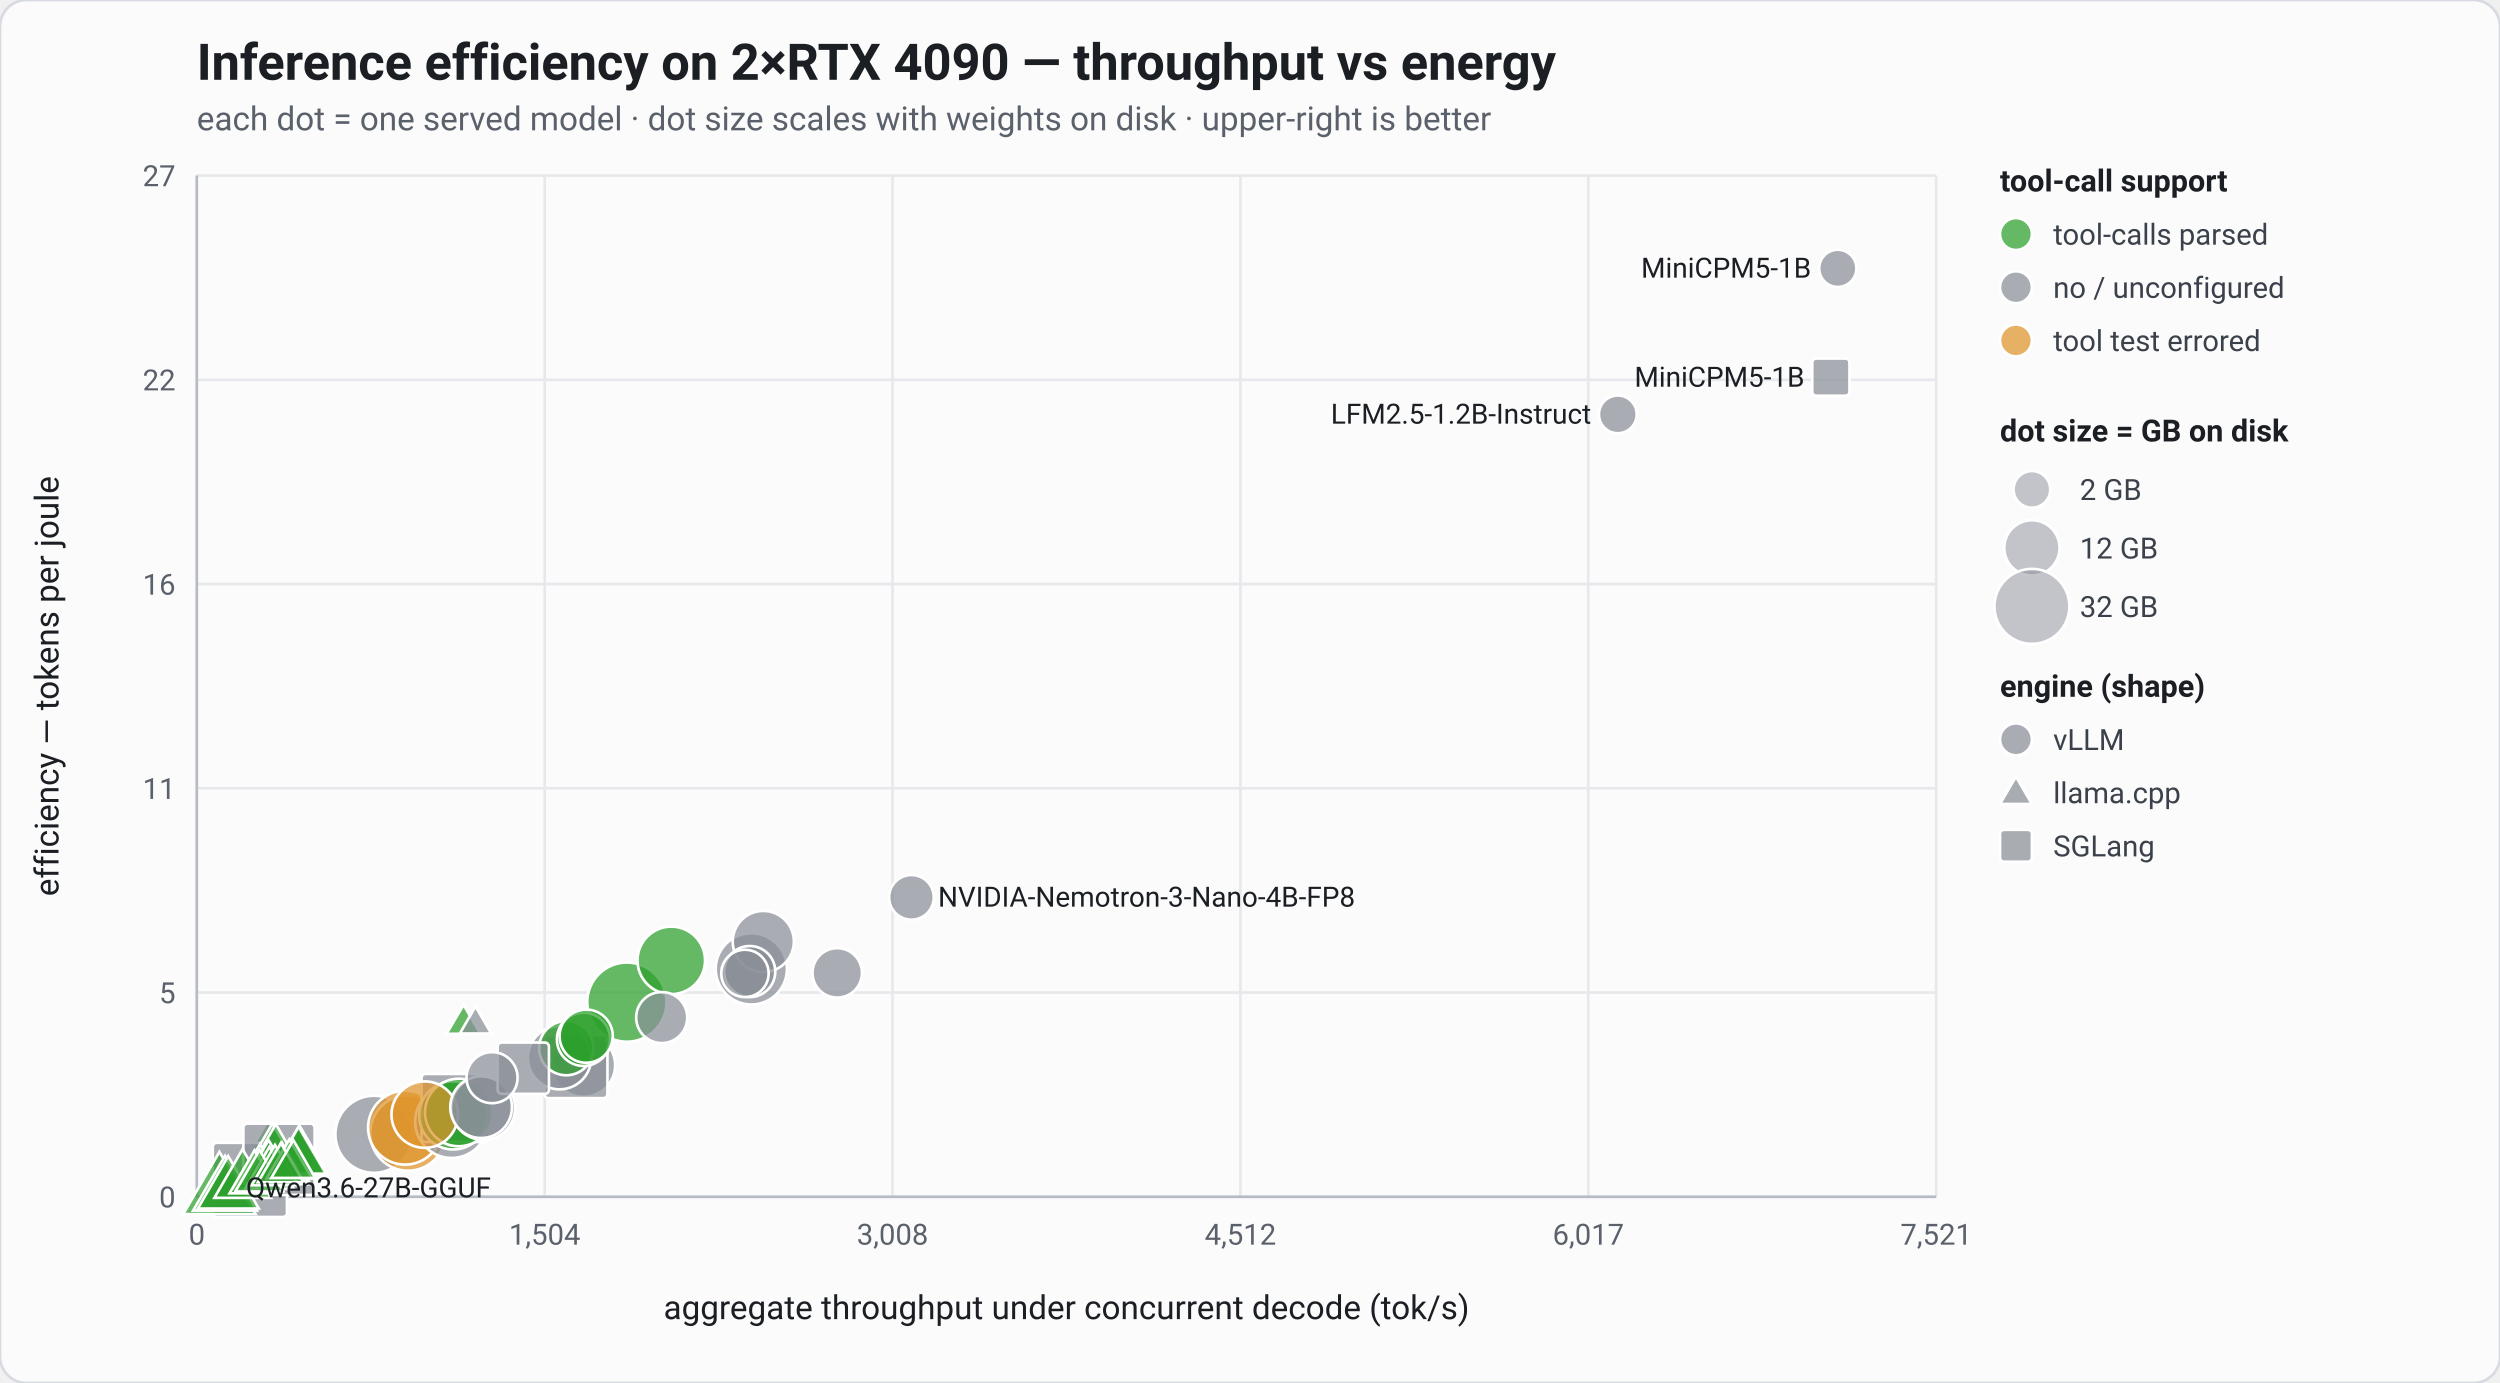
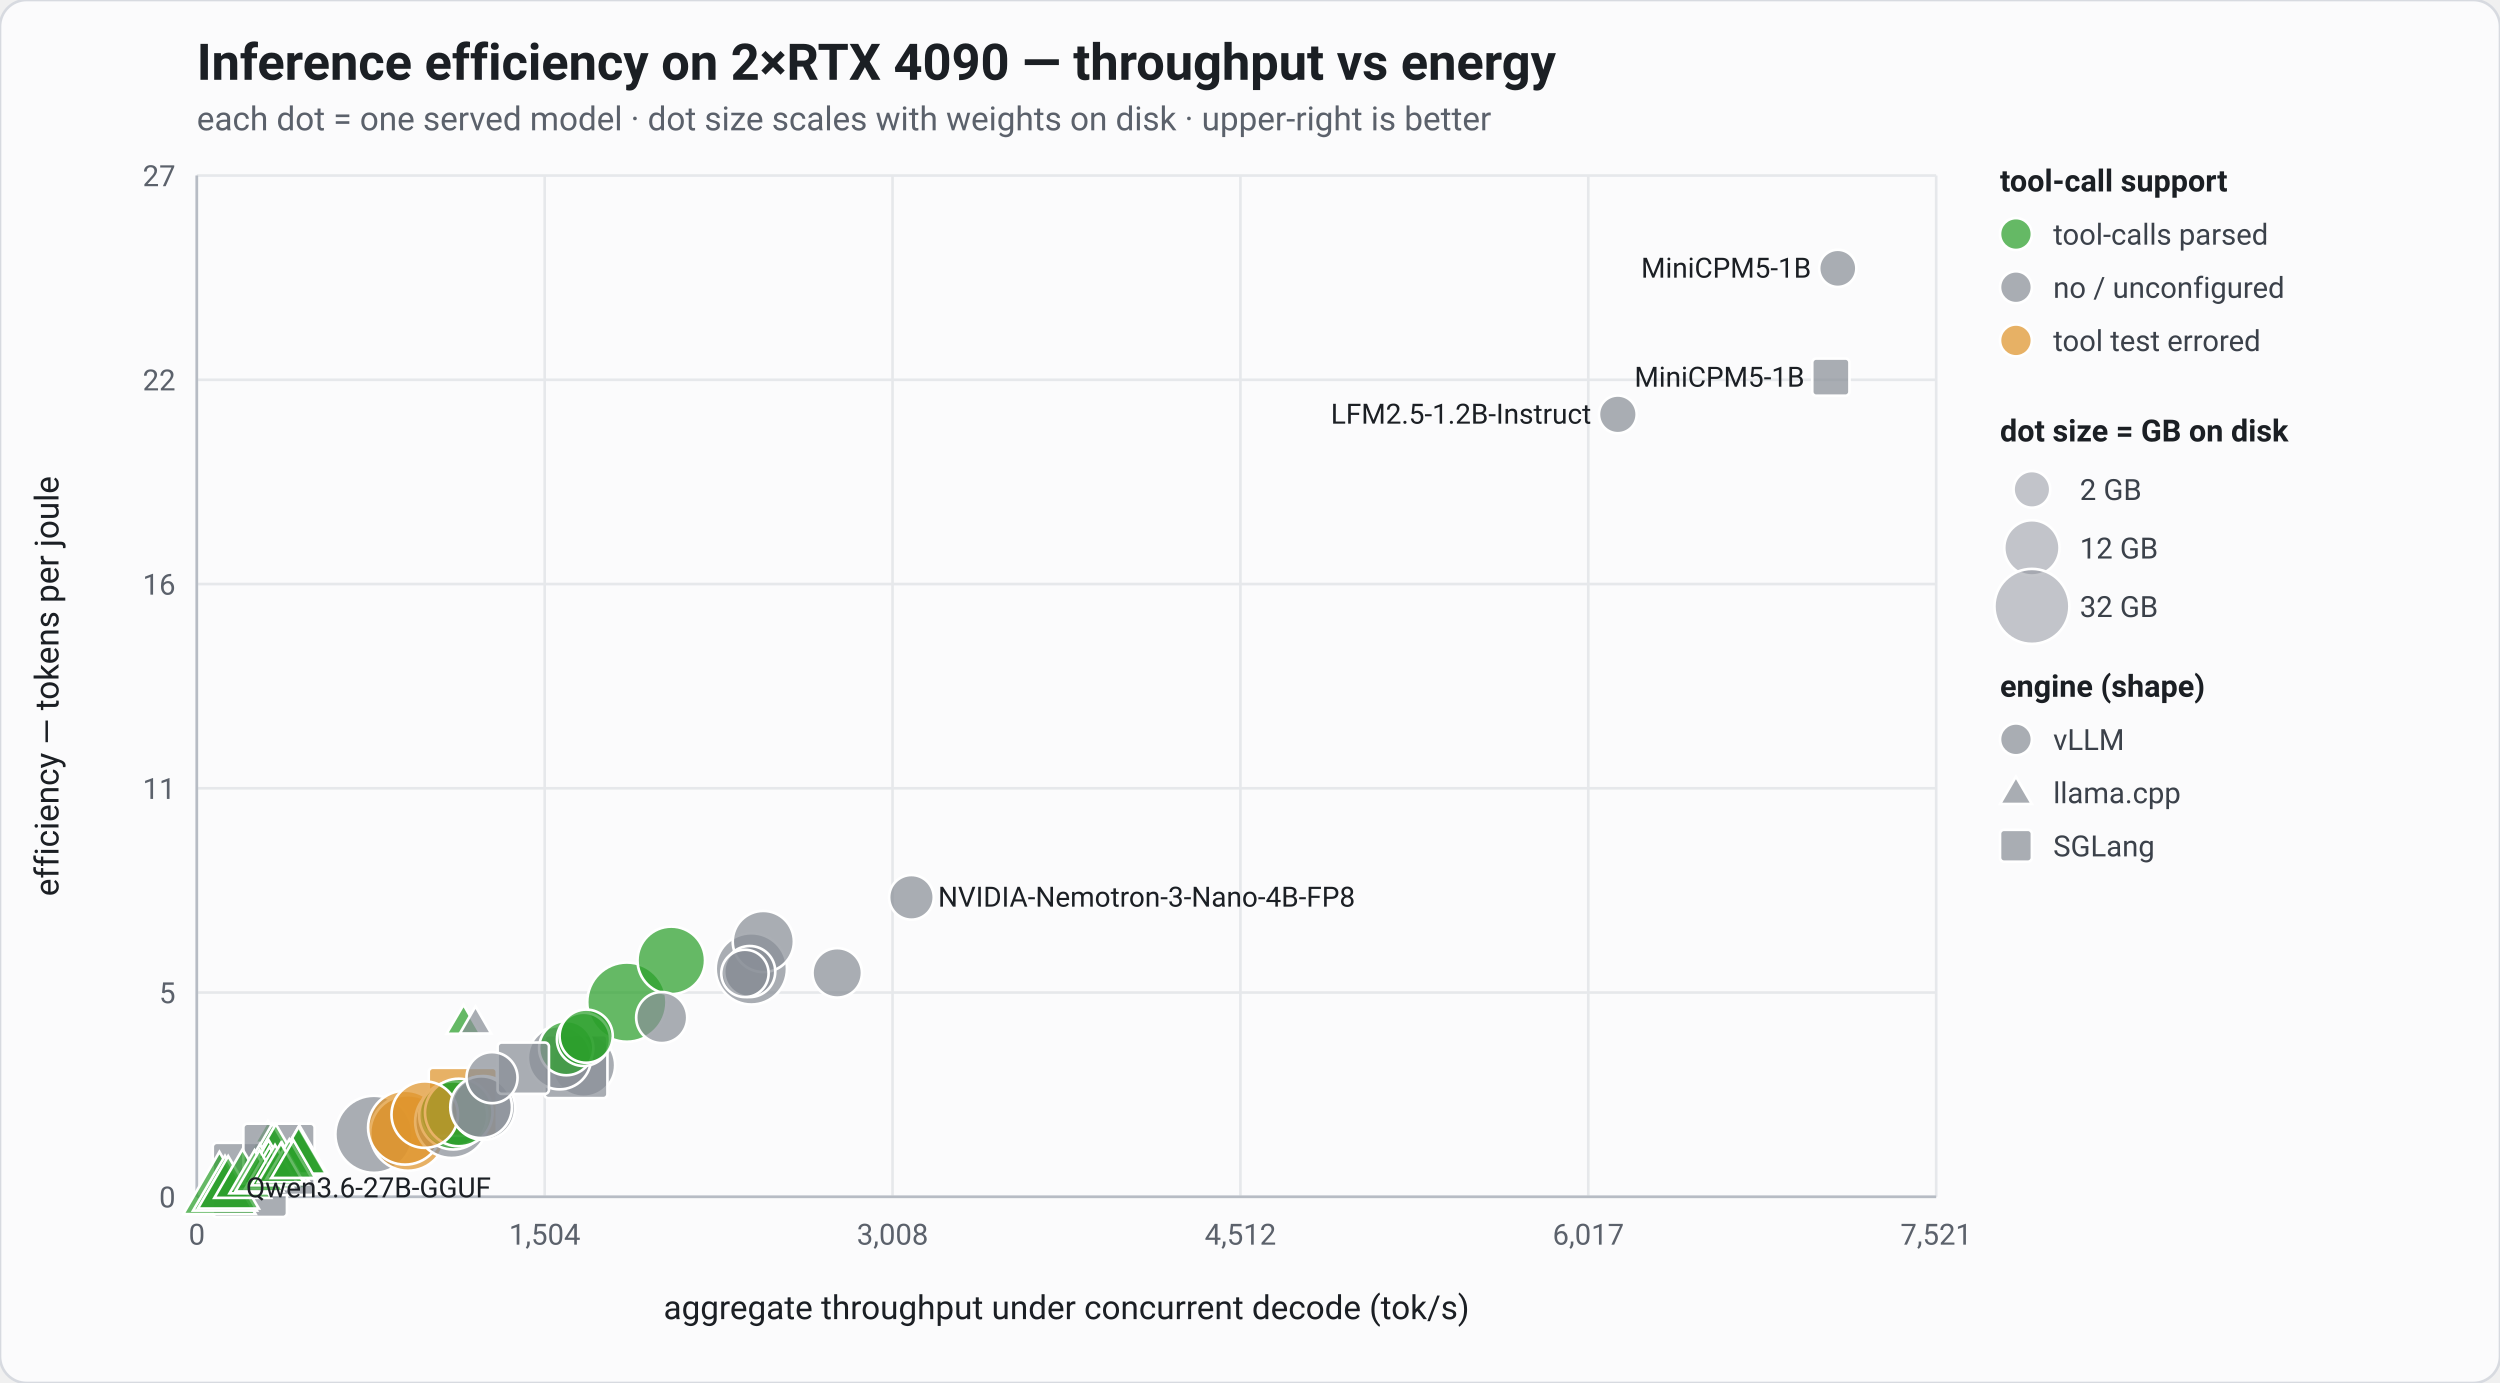
<svg xmlns="http://www.w3.org/2000/svg" width="940" height="520" viewBox="0 0 940 520" font-family="-apple-system,Segoe UI,Roboto,sans-serif">
  <rect x="0" y="0" width="940" height="520" rx="10" fill="#fbfbfc" stroke="#d7dae0" />
  <text x="74" y="30" font-size="19" font-weight="700" fill="#1b1f24">Inference efficiency on 2×RTX 4090 — throughput vs energy</text>
  <text x="74" y="49" font-size="12.5" fill="#5b616b">each dot = one served model · dot size scales with weights on disk · upper-right is better</text>
  <line x1="74.0" y1="66" x2="74.0" y2="450" stroke="#e6e8eb" />
  <text x="74.0" y="468" font-size="11" fill="#5b616b" text-anchor="middle">0</text>
  <line x1="74" y1="450.0" x2="728" y2="450.0" stroke="#e6e8eb" />
  <text x="66" y="454.0" font-size="11" fill="#5b616b" text-anchor="end">0</text>
  <line x1="204.8" y1="66" x2="204.8" y2="450" stroke="#e6e8eb" />
  <text x="204.8" y="468" font-size="11" fill="#5b616b" text-anchor="middle">1,504</text>
  <line x1="74" y1="373.2" x2="728" y2="373.2" stroke="#e6e8eb" />
  <text x="66" y="377.2" font-size="11" fill="#5b616b" text-anchor="end">5</text>
  <line x1="335.6" y1="66" x2="335.6" y2="450" stroke="#e6e8eb" />
  <text x="335.6" y="468" font-size="11" fill="#5b616b" text-anchor="middle">3,008</text>
  <line x1="74" y1="296.4" x2="728" y2="296.4" stroke="#e6e8eb" />
  <text x="66" y="300.4" font-size="11" fill="#5b616b" text-anchor="end">11</text>
  <line x1="466.4" y1="66" x2="466.4" y2="450" stroke="#e6e8eb" />
  <text x="466.4" y="468" font-size="11" fill="#5b616b" text-anchor="middle">4,512</text>
  <line x1="74" y1="219.6" x2="728" y2="219.6" stroke="#e6e8eb" />
  <text x="66" y="223.6" font-size="11" fill="#5b616b" text-anchor="end">16</text>
  <line x1="597.2" y1="66" x2="597.2" y2="450" stroke="#e6e8eb" />
  <text x="597.2" y="468" font-size="11" fill="#5b616b" text-anchor="middle">6,017</text>
  <line x1="74" y1="142.8" x2="728" y2="142.8" stroke="#e6e8eb" />
  <text x="66" y="146.8" font-size="11" fill="#5b616b" text-anchor="end">22</text>
  <line x1="728.0" y1="66" x2="728.0" y2="450" stroke="#e6e8eb" />
  <text x="728.0" y="468" font-size="11" fill="#5b616b" text-anchor="middle">7,521</text>
  <line x1="74" y1="66.0" x2="728" y2="66.0" stroke="#e6e8eb" />
  <text x="66" y="70.0" font-size="11" fill="#5b616b" text-anchor="end">27</text>
  <line x1="74" y1="450" x2="728" y2="450" stroke="#b7bcc4" />
  <line x1="74" y1="66" x2="74" y2="450" stroke="#b7bcc4" />
  <text x="401.0" y="496" font-size="12.5" fill="#1b1f24" text-anchor="middle">aggregate throughput under concurrent decode (tok/s)</text>
  <text x="22" y="258.0" font-size="12.5" fill="#1b1f24" text-anchor="middle" transform="rotate(-90 22 258.0)">efficiency — tokens per joule</text>
  <circle cx="235.7" cy="376.8" r="14.9" fill="#2ca02c" fill-opacity="0.72" stroke="#ffffff" stroke-width="1" />
  <polygon points="100.7,421.4 85.9,446.9 115.5,446.9" fill="#2ca02c" fill-opacity="0.72" stroke="#ffffff" stroke-width="1" />
  <circle cx="140.6" cy="426.5" r="14.5" fill="#8a8f98" fill-opacity="0.72" stroke="#ffffff" stroke-width="1" />
  <circle cx="153.4" cy="426.0" r="14.2" fill="#e0952b" fill-opacity="0.72" stroke="#ffffff" stroke-width="1" />
  <circle cx="152.3" cy="424.0" r="13.9" fill="#e0952b" fill-opacity="0.72" stroke="#ffffff" stroke-width="1" />
  <rect x="80.0" y="429.7" width="27.9" height="27.9" rx="1.5" fill="#8a8f98" fill-opacity="0.72" stroke="#ffffff" stroke-width="1" />
  <circle cx="169.8" cy="421.7" r="13.7" fill="#8a8f98" fill-opacity="0.72" stroke="#ffffff" stroke-width="1" />
  <polygon points="82.5,433.1 68.9,456.5 96.1,456.5" fill="#2ca02c" fill-opacity="0.72" stroke="#ffffff" stroke-width="1" />
  <circle cx="282.5" cy="364.3" r="13.4" fill="#8a8f98" fill-opacity="0.72" stroke="#ffffff" stroke-width="1" />
  <rect x="91.5" y="422.5" width="26.8" height="26.8" rx="1.5" fill="#8a8f98" fill-opacity="0.72" stroke="#ffffff" stroke-width="1" />
  <polygon points="102.4,422.5 89.2,445.3 115.7,445.3" fill="#2ca02c" fill-opacity="0.72" stroke="#ffffff" stroke-width="1" />
  <circle cx="170.9" cy="418.1" r="12.8" fill="#2ca02c" fill-opacity="0.72" stroke="#ffffff" stroke-width="1" />
-   <rect x="158.5" y="403.8" width="25.6" height="25.6" rx="1.5" fill="#8a8f98" fill-opacity="0.72" stroke="#ffffff" stroke-width="1" />
+   <rect x="161.2" y="401.5" width="25.6" height="25.6" rx="1.5" fill="#e0952b" fill-opacity="0.72" stroke="#ffffff" stroke-width="1" />
  <circle cx="170.4" cy="419.4" r="12.8" fill="#2ca02c" fill-opacity="0.72" stroke="#ffffff" stroke-width="1" />
  <circle cx="252.4" cy="361.1" r="12.7" fill="#2ca02c" fill-opacity="0.72" stroke="#ffffff" stroke-width="1" />
  <circle cx="172.5" cy="418.3" r="12.7" fill="#2ca02c" fill-opacity="0.72" stroke="#ffffff" stroke-width="1" />
  <polygon points="103.7,422.7 91.2,444.2 116.2,444.2" fill="#2ca02c" fill-opacity="0.72" stroke="#ffffff" stroke-width="1" />
  <circle cx="159.7" cy="419.1" r="12.5" fill="#e0952b" fill-opacity="0.72" stroke="#ffffff" stroke-width="1" />
  <polygon points="84.6,434.6 72.6,455.2 96.6,455.2" fill="#2ca02c" fill-opacity="0.72" stroke="#ffffff" stroke-width="1" />
  <circle cx="181.7" cy="416.6" r="12.0" fill="#8a8f98" fill-opacity="0.72" stroke="#ffffff" stroke-width="1" />
  <circle cx="219.4" cy="400.5" r="11.9" fill="#8a8f98" fill-opacity="0.72" stroke="#ffffff" stroke-width="1" />
  <rect x="204.7" y="389.2" width="23.7" height="23.7" rx="1.5" fill="#8a8f98" fill-opacity="0.72" stroke="#ffffff" stroke-width="1" />
  <circle cx="210.4" cy="397.7" r="11.9" fill="#8a8f98" fill-opacity="0.72" stroke="#ffffff" stroke-width="1" />
  <circle cx="180.9" cy="416.3" r="11.6" fill="#8a8f98" fill-opacity="0.72" stroke="#ffffff" stroke-width="1" />
  <circle cx="287.0" cy="354.0" r="11.5" fill="#8a8f98" fill-opacity="0.72" stroke="#ffffff" stroke-width="1" />
  <polygon points="85.8,434.7 74.4,454.4 97.3,454.4" fill="#2ca02c" fill-opacity="0.72" stroke="#ffffff" stroke-width="1" />
  <polygon points="91.2,432.1 80.6,450.4 101.9,450.4" fill="#2ca02c" fill-opacity="0.72" stroke="#ffffff" stroke-width="1" />
  <polygon points="112.7,423.4 102.3,441.3 123.1,441.3" fill="#2ca02c" fill-opacity="0.72" stroke="#ffffff" stroke-width="1" />
  <polygon points="112.2,423.9 101.9,441.6 122.5,441.6" fill="#2ca02c" fill-opacity="0.72" stroke="#ffffff" stroke-width="1" />
  <polygon points="112.3,423.6 102.1,441.3 122.6,441.3" fill="#2ca02c" fill-opacity="0.72" stroke="#ffffff" stroke-width="1" />
  <circle cx="212.9" cy="394.1" r="10.2" fill="#2ca02c" fill-opacity="0.72" stroke="#ffffff" stroke-width="1" />
  <circle cx="219.4" cy="390.8" r="10.0" fill="#2ca02c" fill-opacity="0.72" stroke="#ffffff" stroke-width="1" />
  <circle cx="220.4" cy="389.6" r="10.0" fill="#2ca02c" fill-opacity="0.72" stroke="#ffffff" stroke-width="1" />
  <polygon points="97.7,430.3 88.0,447.1 107.5,447.1" fill="#2ca02c" fill-opacity="0.72" stroke="#ffffff" stroke-width="1" />
  <circle cx="248.8" cy="382.6" r="9.6" fill="#8a8f98" fill-opacity="0.72" stroke="#ffffff" stroke-width="1" />
  <rect x="187.1" y="392.0" width="19.3" height="19.3" rx="1.5" fill="#8a8f98" fill-opacity="0.72" stroke="#ffffff" stroke-width="1" />
  <circle cx="185.0" cy="405.2" r="9.6" fill="#8a8f98" fill-opacity="0.72" stroke="#ffffff" stroke-width="1" />
  <circle cx="281.9" cy="365.3" r="9.6" fill="#8a8f98" fill-opacity="0.72" stroke="#ffffff" stroke-width="1" />
  <polygon points="101.0,428.7 91.5,445.0 110.4,445.0" fill="#2ca02c" fill-opacity="0.72" stroke="#ffffff" stroke-width="1" />
  <polygon points="95.7,432.5 86.3,448.7 105.2,448.7" fill="#2ca02c" fill-opacity="0.72" stroke="#ffffff" stroke-width="1" />
  <circle cx="314.8" cy="365.8" r="9.3" fill="#8a8f98" fill-opacity="0.72" stroke="#ffffff" stroke-width="1" />
  <polygon points="101.3,431.2 92.2,446.9 110.4,446.9" fill="#2ca02c" fill-opacity="0.72" stroke="#ffffff" stroke-width="1" />
  <polygon points="97.6,432.4 88.5,448.0 106.6,448.0" fill="#2ca02c" fill-opacity="0.72" stroke="#ffffff" stroke-width="1" />
  <circle cx="280.1" cy="366.0" r="8.9" fill="#8a8f98" fill-opacity="0.72" stroke="#ffffff" stroke-width="1" />
  <polygon points="106.0,429.6 97.1,444.9 114.9,444.9" fill="#2ca02c" fill-opacity="0.72" stroke="#ffffff" stroke-width="1" />
  <polygon points="103.4,430.5 94.6,445.7 112.2,445.7" fill="#2ca02c" fill-opacity="0.72" stroke="#ffffff" stroke-width="1" />
  <polygon points="108.8,428.4 100.2,443.1 117.3,443.1" fill="#2ca02c" fill-opacity="0.72" stroke="#ffffff" stroke-width="1" />
  <polygon points="105.6,429.8 97.0,444.5 114.1,444.5" fill="#2ca02c" fill-opacity="0.72" stroke="#ffffff" stroke-width="1" />
  <circle cx="342.7" cy="337.4" r="8.4" fill="#8a8f98" fill-opacity="0.72" stroke="#ffffff" stroke-width="1" />
  <polygon points="110.3,428.7 102.0,442.9 118.5,442.9" fill="#2ca02c" fill-opacity="0.72" stroke="#ffffff" stroke-width="1" />
  <circle cx="608.3" cy="155.8" r="7.1" fill="#8a8f98" fill-opacity="0.72" stroke="#ffffff" stroke-width="1" />
  <circle cx="691.0" cy="100.9" r="7.0" fill="#8a8f98" fill-opacity="0.72" stroke="#ffffff" stroke-width="1" />
  <rect x="681.4" y="134.8" width="14.0" height="14.0" rx="1.5" fill="#8a8f98" fill-opacity="0.72" stroke="#ffffff" stroke-width="1" />
  <polygon points="174.3,377.8 167.9,388.7 180.6,388.7" fill="#2ca02c" fill-opacity="0.72" stroke="#ffffff" stroke-width="1" />
  <polygon points="178.8,378.4 172.9,388.6 184.7,388.6" fill="#8a8f98" fill-opacity="0.72" stroke="#ffffff" stroke-width="1" />
  <text x="681.0" y="104.4" font-size="10.5" fill="#1b1f24" text-anchor="end">MiniCPM5-1B</text>
  <text x="678.5" y="145.4" font-size="10.5" fill="#1b1f24" text-anchor="end">MiniCPM5-1B</text>
  <text x="598.3" y="159.3" font-size="10.5" fill="#1b1f24" text-anchor="end">LFM2.5-1.2B-Instruct</text>
  <text x="352.7" y="340.9" font-size="10.5" fill="#1b1f24" text-anchor="start">NVIDIA-Nemotron-3-Nano-4B-FP8</text>
  <text x="92.5" y="450.2" font-size="10.5" fill="#1b1f24" text-anchor="start">Qwen3.6-27B-GGUF</text>
  <text x="752" y="72" font-size="11.5" font-weight="700" fill="#1b1f24">tool-call support</text>
  <circle cx="758" cy="88.0" r="6" fill="#2ca02c" fill-opacity="0.72" stroke="#ffffff" />
  <text x="772" y="92" font-size="11" fill="#3b414a">tool-calls parsed</text>
  <circle cx="758" cy="108.0" r="6" fill="#8a8f98" fill-opacity="0.72" stroke="#ffffff" />
  <text x="772" y="112" font-size="11" fill="#3b414a">no / unconfigured</text>
  <circle cx="758" cy="128.0" r="6" fill="#e0952b" fill-opacity="0.72" stroke="#ffffff" />
  <text x="772" y="132" font-size="11" fill="#3b414a">tool test errored</text>
  <text x="752" y="166" font-size="11.5" font-weight="700" fill="#1b1f24">dot size = GB on disk</text>
  <circle cx="764" cy="184.0" r="6.9" fill="#8a8f98" fill-opacity="0.5" stroke="#ffffff" />
  <text x="782" y="188" font-size="11" fill="#3b414a">2 GB</text>
  <circle cx="764" cy="206.0" r="10.4" fill="#8a8f98" fill-opacity="0.5" stroke="#ffffff" />
  <text x="782" y="210" font-size="11" fill="#3b414a">12 GB</text>
  <circle cx="764" cy="228.0" r="14.1" fill="#8a8f98" fill-opacity="0.5" stroke="#ffffff" />
  <text x="782" y="232" font-size="11" fill="#3b414a">32 GB</text>
  <text x="752" y="262" font-size="11.5" font-weight="700" fill="#1b1f24">engine (shape)</text>
  <circle cx="758.0" cy="278.0" r="6.0" fill="#8a8f98" fill-opacity="0.72" stroke="#ffffff" stroke-width="1" />
  <text x="772" y="282" font-size="11" fill="#3b414a">vLLM</text>
  <polygon points="758.0,292.0 752.0,302.3 764.0,302.3" fill="#8a8f98" fill-opacity="0.72" stroke="#ffffff" stroke-width="1" />
  <text x="772" y="302" font-size="11" fill="#3b414a">llama.cpp</text>
  <rect x="752.0" y="312.0" width="12.0" height="12.0" rx="1.5" fill="#8a8f98" fill-opacity="0.72" stroke="#ffffff" stroke-width="1" />
  <text x="772" y="322" font-size="11" fill="#3b414a">SGLang</text>
</svg>
